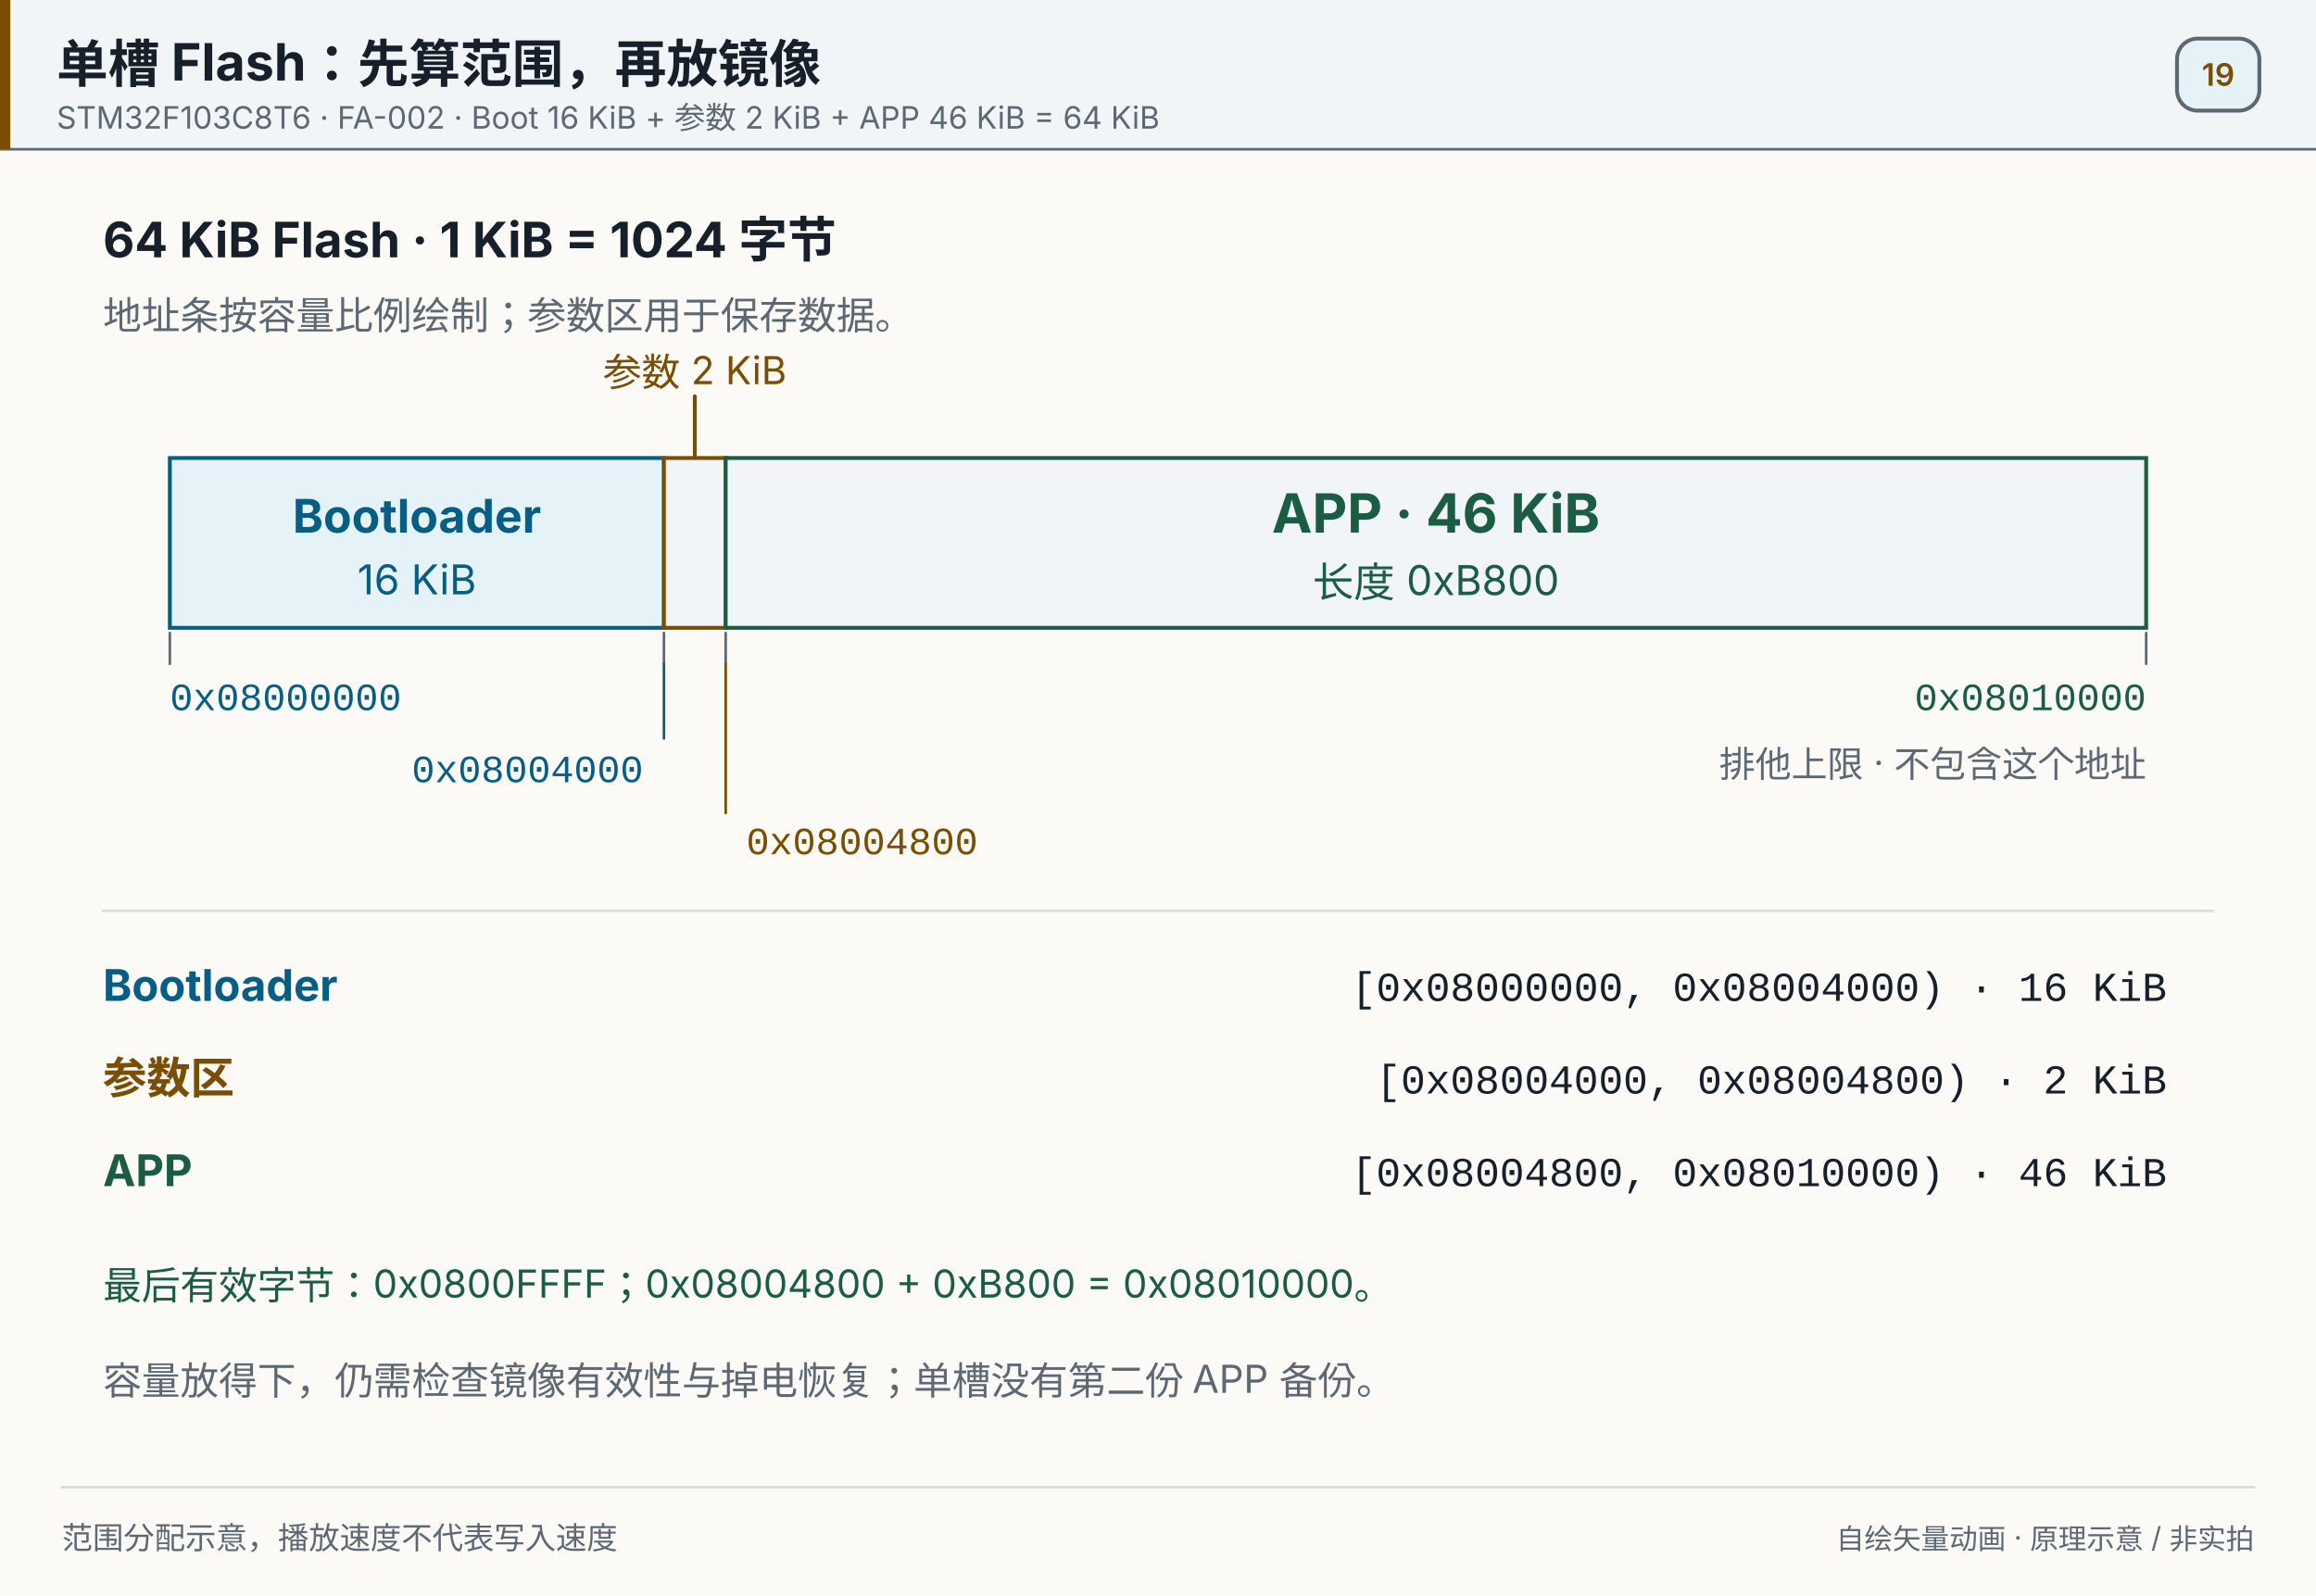
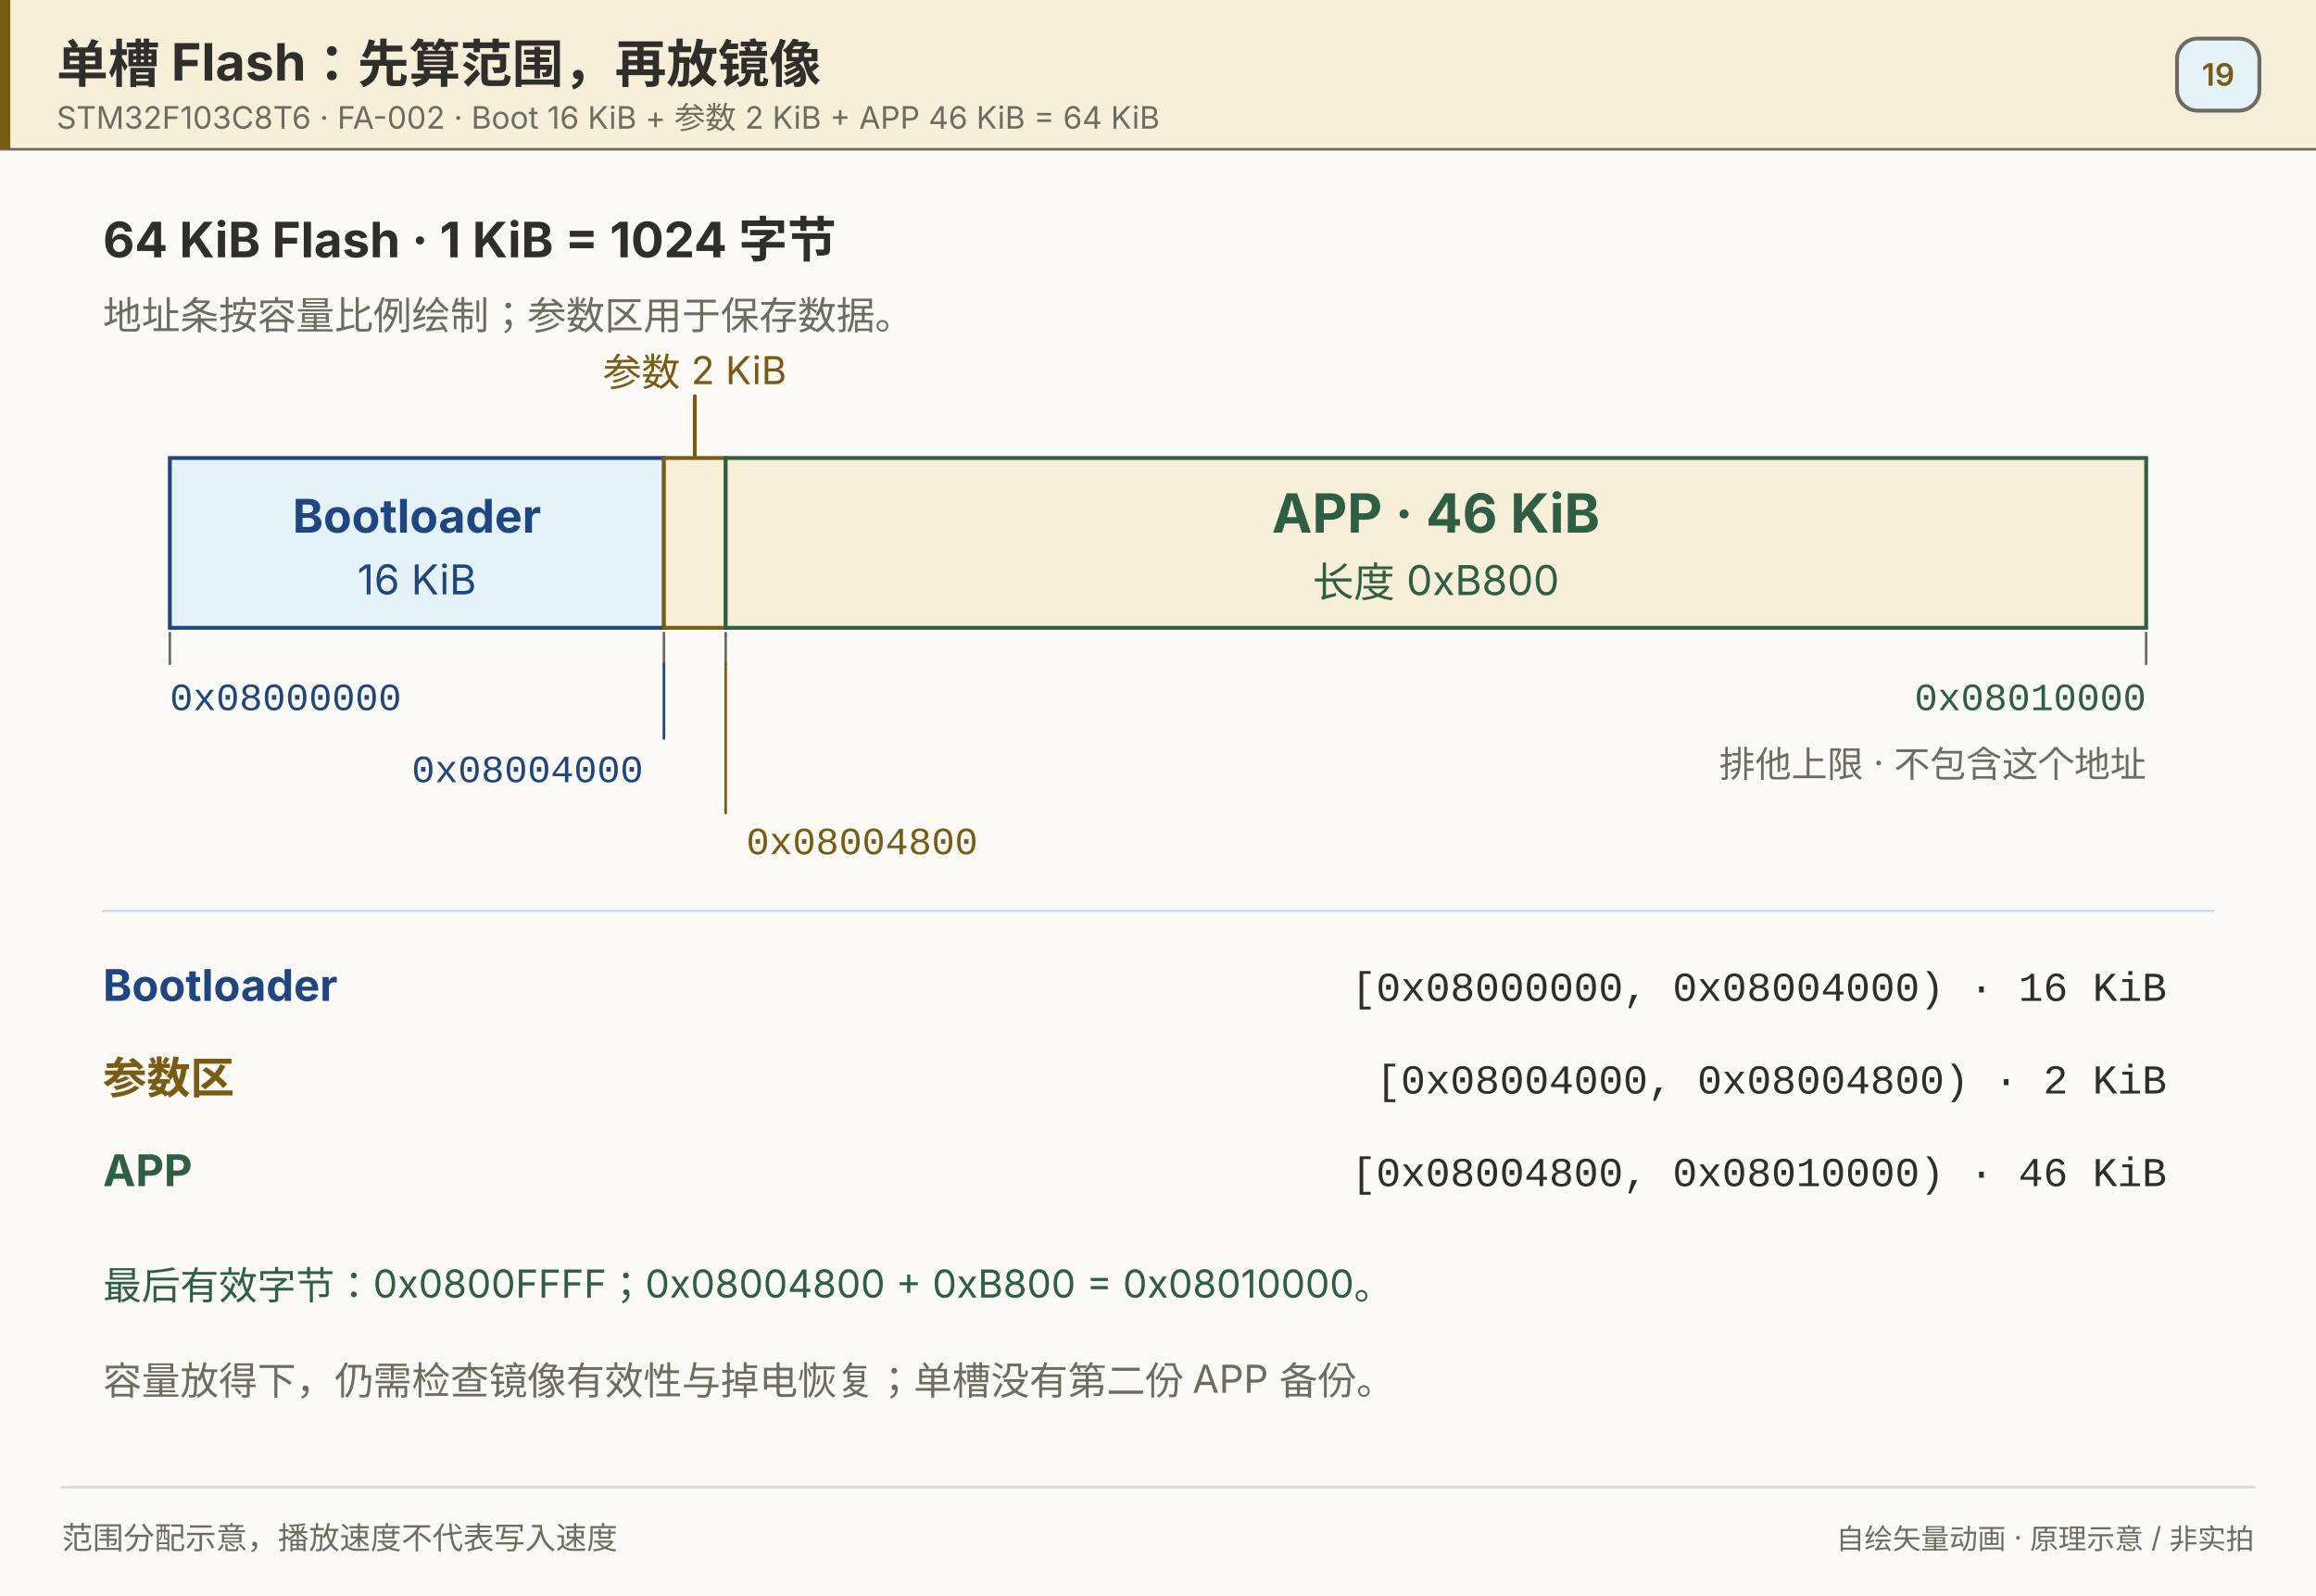
<svg xmlns="http://www.w3.org/2000/svg" width="900" height="620" viewBox="0 0 900 620" role="img" aria-label="Single APP slot address ranges">
  <style>
@keyframes slot-range-0{0%,0.000%{opacity:0}0.100%,32.333%{opacity:1}32.433%,100%{opacity:0}}.slot-range-0{animation:slot-range-0 7.2s steps(1,end) infinite;}
@keyframes slot-range-1{0%,33.333%{opacity:0}33.433%,65.666%{opacity:1}65.766%,100%{opacity:0}}.slot-range-1{animation:slot-range-1 7.2s steps(1,end) infinite;}
@keyframes slot-range-2{0%,66.666%{opacity:0}66.766%,98.999%{opacity:1}99.099%,100%{opacity:0}}.slot-range-2{animation:slot-range-2 7.2s steps(1,end) infinite;}
@media(prefers-reduced-motion:reduce){.slot-range{animation:none!important;display:none}}
@media print{.slot-range{animation:none!important;display:none}}
@media (prefers-reduced-motion: reduce){*{animation:none!important}}
</style>
  <rect x="0" y="0" width="900" height="620" fill="#fbfaf7" />
-   <rect x="0" y="0" width="900" height="58" fill="#f1f5f7" opacity="1" />
-   <line x1="0" y1="58" x2="900" y2="58" stroke="#5e6872" stroke-width="1" stroke-linecap="round" opacity="1" />
-   <rect x="0" y="0" width="4" height="58" fill="#7a4e00" opacity="1" />
-   <text x="22" y="32" font-size="20" fill="#17202a" text-anchor="start" opacity="1" font-family="'PingFang SC','Hiragino Sans GB','Microsoft YaHei',system-ui,-apple-system,'Segoe UI',sans-serif" font-weight="700">单槽 Flash：先算范围，再放镜像</text>
-   <text x="22" y="50" font-size="12" fill="#5e6872" text-anchor="start" opacity="1" font-family="'PingFang SC','Hiragino Sans GB','Microsoft YaHei',system-ui,-apple-system,'Segoe UI',sans-serif">STM32F103C8T6 · FA-002 · Boot 16 KiB + 参数 2 KiB + APP 46 KiB = 64 KiB</text>
-   <rect x="846" y="15" width="32" height="28" fill="#e5f3f8" opacity="1" rx="8" stroke="#5e6872" stroke-width="1.5" />
-   <text x="862" y="33.32" font-size="12" fill="#7a4e00" text-anchor="middle" opacity="1" font-family="'PingFang SC','Hiragino Sans GB','Microsoft YaHei',system-ui,-apple-system,'Segoe UI',sans-serif" font-weight="600">19</text>
-   <text x="40" y="100" font-size="19" fill="#17202a" text-anchor="start" opacity="1" font-family="'PingFang SC','Hiragino Sans GB','Microsoft YaHei',system-ui,-apple-system,'Segoe UI',sans-serif" font-weight="700">64 KiB Flash · 1 KiB = 1024 字节</text>
-   <text x="40" y="128" font-size="15" fill="#5e6872" text-anchor="start" opacity="1" font-family="'PingFang SC','Hiragino Sans GB','Microsoft YaHei',system-ui,-apple-system,'Segoe UI',sans-serif">地址条按容量比例绘制；参数区用于保存数据。</text>
-   <rect x="66" y="178" width="192" height="66" fill="#e5f3f8" opacity="1" stroke="#075e84" stroke-width="1.5" />
-   <rect x="66" y="174" width="192" height="74" fill="none" opacity="0" stroke="#075e84" stroke-width="2" class="slot-range slot-range-0" />
-   <rect x="258" y="178" width="24" height="66" fill="#f1f5f7" opacity="1" stroke="#7a4e00" stroke-width="1.5" />
-   <rect x="258" y="174" width="24" height="74" fill="none" opacity="0" stroke="#7a4e00" stroke-width="2" class="slot-range slot-range-1" />
-   <rect x="282" y="178" width="552" height="66" fill="#f1f5f7" opacity="1" stroke="#1b5c45" stroke-width="1.5" />
-   <rect x="282" y="174" width="552" height="74" fill="none" opacity="0" stroke="#1b5c45" stroke-width="2" class="slot-range slot-range-2" />
-   <text x="162" y="207" font-size="18" fill="#075e84" text-anchor="middle" opacity="1" font-family="'PingFang SC','Hiragino Sans GB','Microsoft YaHei',system-ui,-apple-system,'Segoe UI',sans-serif" font-weight="700">Bootloader</text>
-   <text x="162" y="231" font-size="16" fill="#075e84" text-anchor="middle" opacity="1" font-family="'PingFang SC','Hiragino Sans GB','Microsoft YaHei',system-ui,-apple-system,'Segoe UI',sans-serif">16 KiB</text>
-   <text x="558" y="207" font-size="21" fill="#1b5c45" text-anchor="middle" opacity="1" font-family="'PingFang SC','Hiragino Sans GB','Microsoft YaHei',system-ui,-apple-system,'Segoe UI',sans-serif" font-weight="700">APP · 46 KiB</text>
-   <text x="558" y="232" font-size="16" fill="#1b5c45" text-anchor="middle" opacity="1" font-family="'PingFang SC','Hiragino Sans GB','Microsoft YaHei',system-ui,-apple-system,'Segoe UI',sans-serif">长度 0xB800</text>
-   <line x1="270" y1="177" x2="270" y2="154" stroke="#7a4e00" stroke-width="1.5" stroke-linecap="round" opacity="1" />
-   <text x="270" y="150" font-size="15" fill="#7a4e00" text-anchor="middle" opacity="1" font-family="'PingFang SC','Hiragino Sans GB','Microsoft YaHei',system-ui,-apple-system,'Segoe UI',sans-serif">参数 2 KiB</text>
-   <line x1="66" y1="246" x2="66" y2="258" stroke="#5e6872" stroke-width="1" stroke-linecap="round" opacity="1" />
-   <line x1="258" y1="246" x2="258" y2="258" stroke="#5e6872" stroke-width="1" stroke-linecap="round" opacity="1" />
-   <line x1="282" y1="246" x2="282" y2="258" stroke="#5e6872" stroke-width="1" stroke-linecap="round" opacity="1" />
-   <line x1="834" y1="246" x2="834" y2="258" stroke="#5e6872" stroke-width="1" stroke-linecap="round" opacity="1" />
-   <text x="66" y="276" font-size="15" fill="#075e84" text-anchor="start" opacity="1" font-family="ui-monospace,SFMono-Regular,'JetBrains Mono',Consolas,'Courier New',monospace">0x08000000</text>
-   <line x1="258" y1="258" x2="258" y2="287" stroke="#075e84" stroke-width="1" stroke-linecap="round" opacity="1" />
-   <text x="250" y="304" font-size="15" fill="#075e84" text-anchor="end" opacity="1" font-family="ui-monospace,SFMono-Regular,'JetBrains Mono',Consolas,'Courier New',monospace">0x08004000</text>
-   <line x1="282" y1="258" x2="282" y2="316" stroke="#7a4e00" stroke-width="1" stroke-linecap="round" opacity="1" />
-   <text x="290" y="332" font-size="15" fill="#7a4e00" text-anchor="start" opacity="1" font-family="ui-monospace,SFMono-Regular,'JetBrains Mono',Consolas,'Courier New',monospace">0x08004800</text>
-   <text x="834" y="276" font-size="15" fill="#1b5c45" text-anchor="end" opacity="1" font-family="ui-monospace,SFMono-Regular,'JetBrains Mono',Consolas,'Courier New',monospace">0x08010000</text>
-   <text x="834" y="302" font-size="14" fill="#5e6872" text-anchor="end" opacity="1" font-family="'PingFang SC','Hiragino Sans GB','Microsoft YaHei',system-ui,-apple-system,'Segoe UI',sans-serif">排他上限 · 不包含这个地址</text>
+   <rect x="0" y="0" width="900" height="58" fill="#F7EFDA" opacity="1" />
+   <line x1="0" y1="58" x2="900" y2="58" stroke="#6E6B60" stroke-width="1" stroke-linecap="round" opacity="1" />
+   <rect x="0" y="0" width="4" height="58" fill="#7A5B14" opacity="1" />
+   <text x="22" y="32" font-size="20" fill="#2F2E2B" text-anchor="start" opacity="1" font-family="'PingFang SC','Hiragino Sans GB','Microsoft YaHei',system-ui,-apple-system,'Segoe UI',sans-serif" font-weight="700">单槽 Flash：先算范围，再放镜像</text>
+   <text x="22" y="50" font-size="12" fill="#6E6B60" text-anchor="start" opacity="1" font-family="'PingFang SC','Hiragino Sans GB','Microsoft YaHei',system-ui,-apple-system,'Segoe UI',sans-serif">STM32F103C8T6 · FA-002 · Boot 16 KiB + 参数 2 KiB + APP 46 KiB = 64 KiB</text>
+   <rect x="846" y="15" width="32" height="28" fill="#e5f3f8" opacity="1" rx="8" stroke="#6E6B60" stroke-width="1.5" />
+   <text x="862" y="33.32" font-size="12" fill="#7A5B14" text-anchor="middle" opacity="1" font-family="'PingFang SC','Hiragino Sans GB','Microsoft YaHei',system-ui,-apple-system,'Segoe UI',sans-serif" font-weight="600">19</text>
+   <text x="40" y="100" font-size="19" fill="#2F2E2B" text-anchor="start" opacity="1" font-family="'PingFang SC','Hiragino Sans GB','Microsoft YaHei',system-ui,-apple-system,'Segoe UI',sans-serif" font-weight="700">64 KiB Flash · 1 KiB = 1024 字节</text>
+   <text x="40" y="128" font-size="15" fill="#6E6B60" text-anchor="start" opacity="1" font-family="'PingFang SC','Hiragino Sans GB','Microsoft YaHei',system-ui,-apple-system,'Segoe UI',sans-serif">地址条按容量比例绘制；参数区用于保存数据。</text>
+   <rect x="66" y="178" width="192" height="66" fill="#e5f3f8" opacity="1" stroke="#1F4680" stroke-width="1.5" />
+   <rect x="66" y="174" width="192" height="74" fill="none" opacity="0" stroke="#1F4680" stroke-width="2" class="slot-range slot-range-0" />
+   <rect x="258" y="178" width="24" height="66" fill="#F7EFDA" opacity="1" stroke="#7A5B14" stroke-width="1.5" />
+   <rect x="258" y="174" width="24" height="74" fill="none" opacity="0" stroke="#7A5B14" stroke-width="2" class="slot-range slot-range-1" />
+   <rect x="282" y="178" width="552" height="66" fill="#F7EFDA" opacity="1" stroke="#2E5F42" stroke-width="1.5" />
+   <rect x="282" y="174" width="552" height="74" fill="none" opacity="0" stroke="#2E5F42" stroke-width="2" class="slot-range slot-range-2" />
+   <text x="162" y="207" font-size="18" fill="#1F4680" text-anchor="middle" opacity="1" font-family="'PingFang SC','Hiragino Sans GB','Microsoft YaHei',system-ui,-apple-system,'Segoe UI',sans-serif" font-weight="700">Bootloader</text>
+   <text x="162" y="231" font-size="16" fill="#1F4680" text-anchor="middle" opacity="1" font-family="'PingFang SC','Hiragino Sans GB','Microsoft YaHei',system-ui,-apple-system,'Segoe UI',sans-serif">16 KiB</text>
+   <text x="558" y="207" font-size="21" fill="#2E5F42" text-anchor="middle" opacity="1" font-family="'PingFang SC','Hiragino Sans GB','Microsoft YaHei',system-ui,-apple-system,'Segoe UI',sans-serif" font-weight="700">APP · 46 KiB</text>
+   <text x="558" y="232" font-size="16" fill="#2E5F42" text-anchor="middle" opacity="1" font-family="'PingFang SC','Hiragino Sans GB','Microsoft YaHei',system-ui,-apple-system,'Segoe UI',sans-serif">长度 0xB800</text>
+   <line x1="270" y1="177" x2="270" y2="154" stroke="#7A5B14" stroke-width="1.5" stroke-linecap="round" opacity="1" />
+   <text x="270" y="150" font-size="15" fill="#7A5B14" text-anchor="middle" opacity="1" font-family="'PingFang SC','Hiragino Sans GB','Microsoft YaHei',system-ui,-apple-system,'Segoe UI',sans-serif">参数 2 KiB</text>
+   <line x1="66" y1="246" x2="66" y2="258" stroke="#6E6B60" stroke-width="1" stroke-linecap="round" opacity="1" />
+   <line x1="258" y1="246" x2="258" y2="258" stroke="#6E6B60" stroke-width="1" stroke-linecap="round" opacity="1" />
+   <line x1="282" y1="246" x2="282" y2="258" stroke="#6E6B60" stroke-width="1" stroke-linecap="round" opacity="1" />
+   <line x1="834" y1="246" x2="834" y2="258" stroke="#6E6B60" stroke-width="1" stroke-linecap="round" opacity="1" />
+   <text x="66" y="276" font-size="15" fill="#1F4680" text-anchor="start" opacity="1" font-family="ui-monospace,SFMono-Regular,'JetBrains Mono',Consolas,'Courier New',monospace">0x08000000</text>
+   <line x1="258" y1="258" x2="258" y2="287" stroke="#1F4680" stroke-width="1" stroke-linecap="round" opacity="1" />
+   <text x="250" y="304" font-size="15" fill="#1F4680" text-anchor="end" opacity="1" font-family="ui-monospace,SFMono-Regular,'JetBrains Mono',Consolas,'Courier New',monospace">0x08004000</text>
+   <line x1="282" y1="258" x2="282" y2="316" stroke="#7A5B14" stroke-width="1" stroke-linecap="round" opacity="1" />
+   <text x="290" y="332" font-size="15" fill="#7A5B14" text-anchor="start" opacity="1" font-family="ui-monospace,SFMono-Regular,'JetBrains Mono',Consolas,'Courier New',monospace">0x08004800</text>
+   <text x="834" y="276" font-size="15" fill="#2E5F42" text-anchor="end" opacity="1" font-family="ui-monospace,SFMono-Regular,'JetBrains Mono',Consolas,'Courier New',monospace">0x08010000</text>
+   <text x="834" y="302" font-size="14" fill="#6E6B60" text-anchor="end" opacity="1" font-family="'PingFang SC','Hiragino Sans GB','Microsoft YaHei',system-ui,-apple-system,'Segoe UI',sans-serif">排他上限 · 不包含这个地址</text>
  <line x1="40" y1="354" x2="860" y2="354" stroke="#d7dce1" stroke-width="1" stroke-linecap="round" opacity="1" />
-   <text x="40" y="389" font-size="17" fill="#075e84" text-anchor="start" opacity="1" font-family="'PingFang SC','Hiragino Sans GB','Microsoft YaHei',system-ui,-apple-system,'Segoe UI',sans-serif" font-weight="700">Bootloader</text>
-   <text x="842" y="389" font-size="16" fill="#17202a" text-anchor="end" opacity="1" font-family="ui-monospace,SFMono-Regular,'JetBrains Mono',Consolas,'Courier New',monospace">[0x08000000, 0x08004000)  ·  16 KiB</text>
-   <text x="40" y="425" font-size="17" fill="#7a4e00" text-anchor="start" opacity="1" font-family="'PingFang SC','Hiragino Sans GB','Microsoft YaHei',system-ui,-apple-system,'Segoe UI',sans-serif" font-weight="700">参数区</text>
-   <text x="842" y="425" font-size="16" fill="#17202a" text-anchor="end" opacity="1" font-family="ui-monospace,SFMono-Regular,'JetBrains Mono',Consolas,'Courier New',monospace">[0x08004000, 0x08004800)  ·  2 KiB</text>
-   <text x="40" y="461" font-size="17" fill="#1b5c45" text-anchor="start" opacity="1" font-family="'PingFang SC','Hiragino Sans GB','Microsoft YaHei',system-ui,-apple-system,'Segoe UI',sans-serif" font-weight="700">APP</text>
-   <text x="842" y="461" font-size="16" fill="#17202a" text-anchor="end" opacity="1" font-family="ui-monospace,SFMono-Regular,'JetBrains Mono',Consolas,'Courier New',monospace">[0x08004800, 0x08010000)  ·  46 KiB</text>
-   <text x="40" y="505" font-size="15" fill="#1b5c45" text-anchor="start" opacity="1" font-family="'PingFang SC','Hiragino Sans GB','Microsoft YaHei',system-ui,-apple-system,'Segoe UI',sans-serif">最后有效字节：0x0800FFFF；0x08004800 + 0xB800 = 0x08010000。</text>
-   <text x="40" y="542" font-size="15" fill="#5e6872" text-anchor="start" opacity="1" font-family="'PingFang SC','Hiragino Sans GB','Microsoft YaHei',system-ui,-apple-system,'Segoe UI',sans-serif">容量放得下，仍需检查镜像有效性与掉电恢复；单槽没有第二份 APP 备份。</text>
+   <text x="40" y="389" font-size="17" fill="#1F4680" text-anchor="start" opacity="1" font-family="'PingFang SC','Hiragino Sans GB','Microsoft YaHei',system-ui,-apple-system,'Segoe UI',sans-serif" font-weight="700">Bootloader</text>
+   <text x="842" y="389" font-size="16" fill="#2F2E2B" text-anchor="end" opacity="1" font-family="ui-monospace,SFMono-Regular,'JetBrains Mono',Consolas,'Courier New',monospace">[0x08000000, 0x08004000)  ·  16 KiB</text>
+   <text x="40" y="425" font-size="17" fill="#7A5B14" text-anchor="start" opacity="1" font-family="'PingFang SC','Hiragino Sans GB','Microsoft YaHei',system-ui,-apple-system,'Segoe UI',sans-serif" font-weight="700">参数区</text>
+   <text x="842" y="425" font-size="16" fill="#2F2E2B" text-anchor="end" opacity="1" font-family="ui-monospace,SFMono-Regular,'JetBrains Mono',Consolas,'Courier New',monospace">[0x08004000, 0x08004800)  ·  2 KiB</text>
+   <text x="40" y="461" font-size="17" fill="#2E5F42" text-anchor="start" opacity="1" font-family="'PingFang SC','Hiragino Sans GB','Microsoft YaHei',system-ui,-apple-system,'Segoe UI',sans-serif" font-weight="700">APP</text>
+   <text x="842" y="461" font-size="16" fill="#2F2E2B" text-anchor="end" opacity="1" font-family="ui-monospace,SFMono-Regular,'JetBrains Mono',Consolas,'Courier New',monospace">[0x08004800, 0x08010000)  ·  46 KiB</text>
+   <text x="40" y="505" font-size="15" fill="#2E5F42" text-anchor="start" opacity="1" font-family="'PingFang SC','Hiragino Sans GB','Microsoft YaHei',system-ui,-apple-system,'Segoe UI',sans-serif">最后有效字节：0x0800FFFF；0x08004800 + 0xB800 = 0x08010000。</text>
+   <text x="40" y="542" font-size="15" fill="#6E6B60" text-anchor="start" opacity="1" font-family="'PingFang SC','Hiragino Sans GB','Microsoft YaHei',system-ui,-apple-system,'Segoe UI',sans-serif">容量放得下，仍需检查镜像有效性与掉电恢复；单槽没有第二份 APP 备份。</text>
  <line x1="24" y1="578" x2="876" y2="578" stroke="#d7dce1" stroke-width="1" stroke-linecap="round" opacity="1" />
-   <text x="24" y="602" font-size="12" fill="#5e6872" text-anchor="start" opacity="1" font-family="'PingFang SC','Hiragino Sans GB','Microsoft YaHei',system-ui,-apple-system,'Segoe UI',sans-serif">范围分配示意，播放速度不代表写入速度</text>
-   <text x="876" y="602" font-size="11" fill="#5e6872" text-anchor="end" opacity="1" font-family="'PingFang SC','Hiragino Sans GB','Microsoft YaHei',system-ui,-apple-system,'Segoe UI',sans-serif">自绘矢量动画 · 原理示意 / 非实拍</text>
+   <text x="24" y="602" font-size="12" fill="#6E6B60" text-anchor="start" opacity="1" font-family="'PingFang SC','Hiragino Sans GB','Microsoft YaHei',system-ui,-apple-system,'Segoe UI',sans-serif">范围分配示意，播放速度不代表写入速度</text>
+   <text x="876" y="602" font-size="11" fill="#6E6B60" text-anchor="end" opacity="1" font-family="'PingFang SC','Hiragino Sans GB','Microsoft YaHei',system-ui,-apple-system,'Segoe UI',sans-serif">自绘矢量动画 · 原理示意 / 非实拍</text>
</svg>
